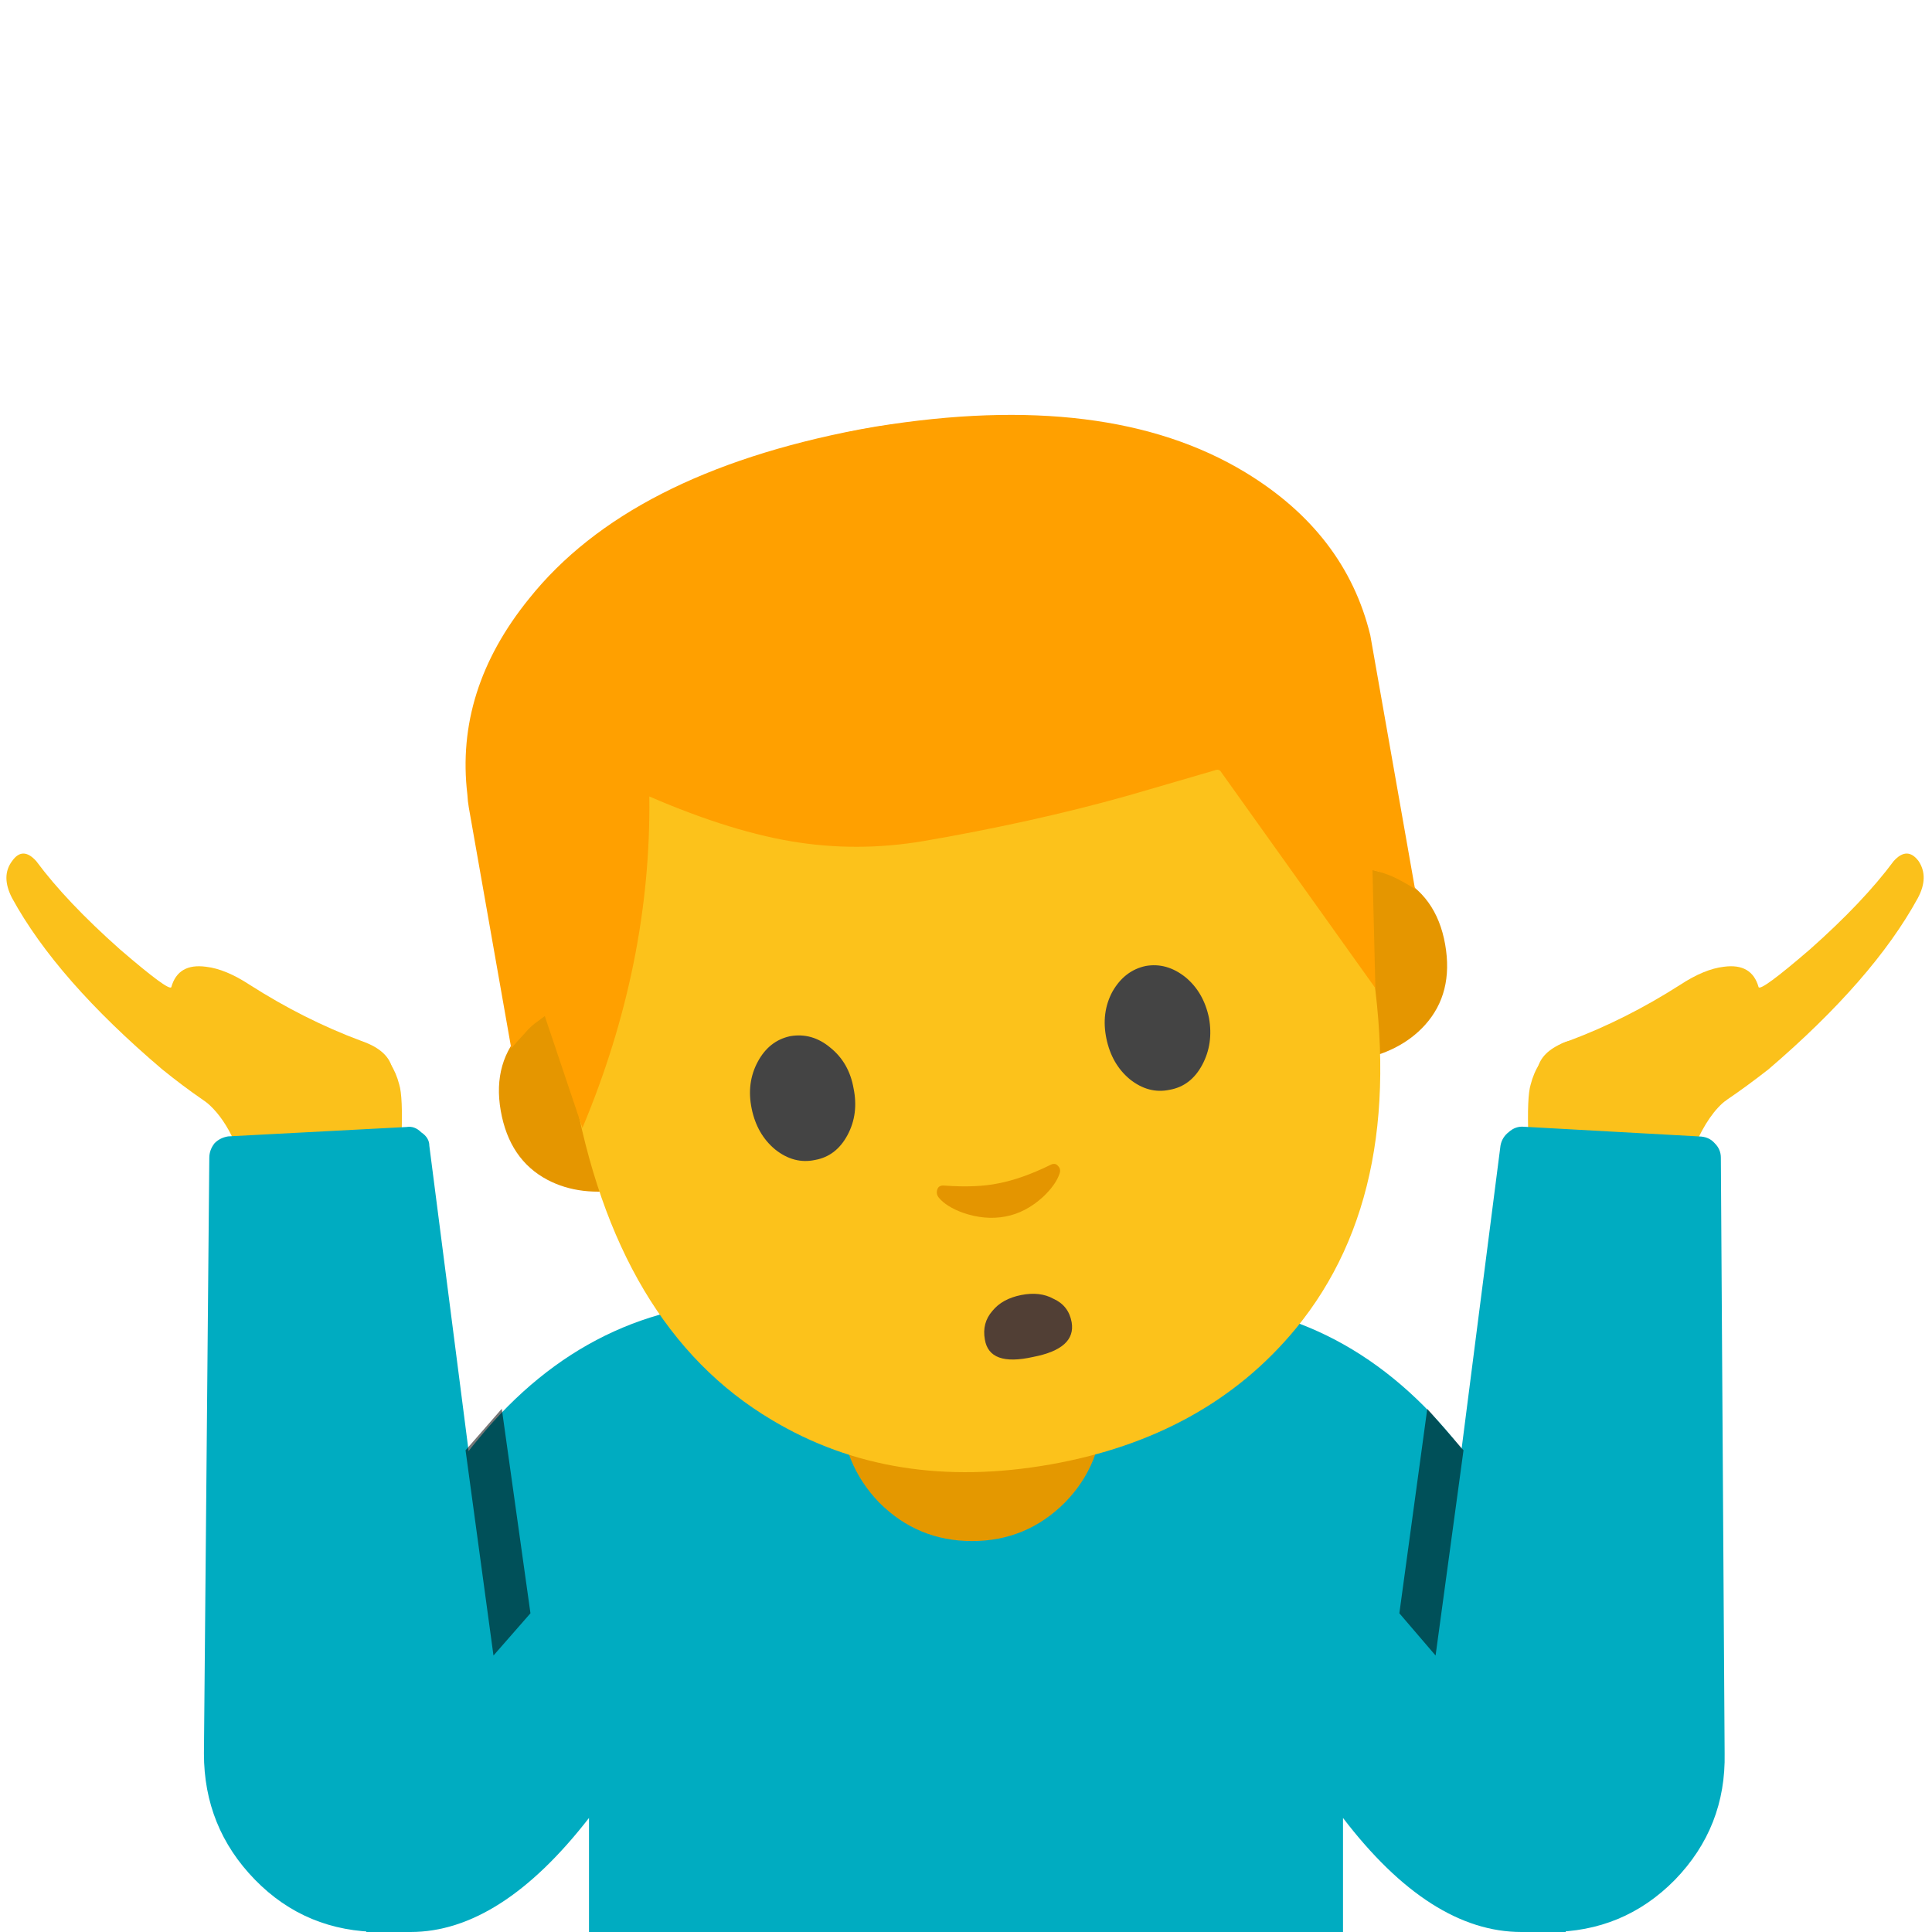
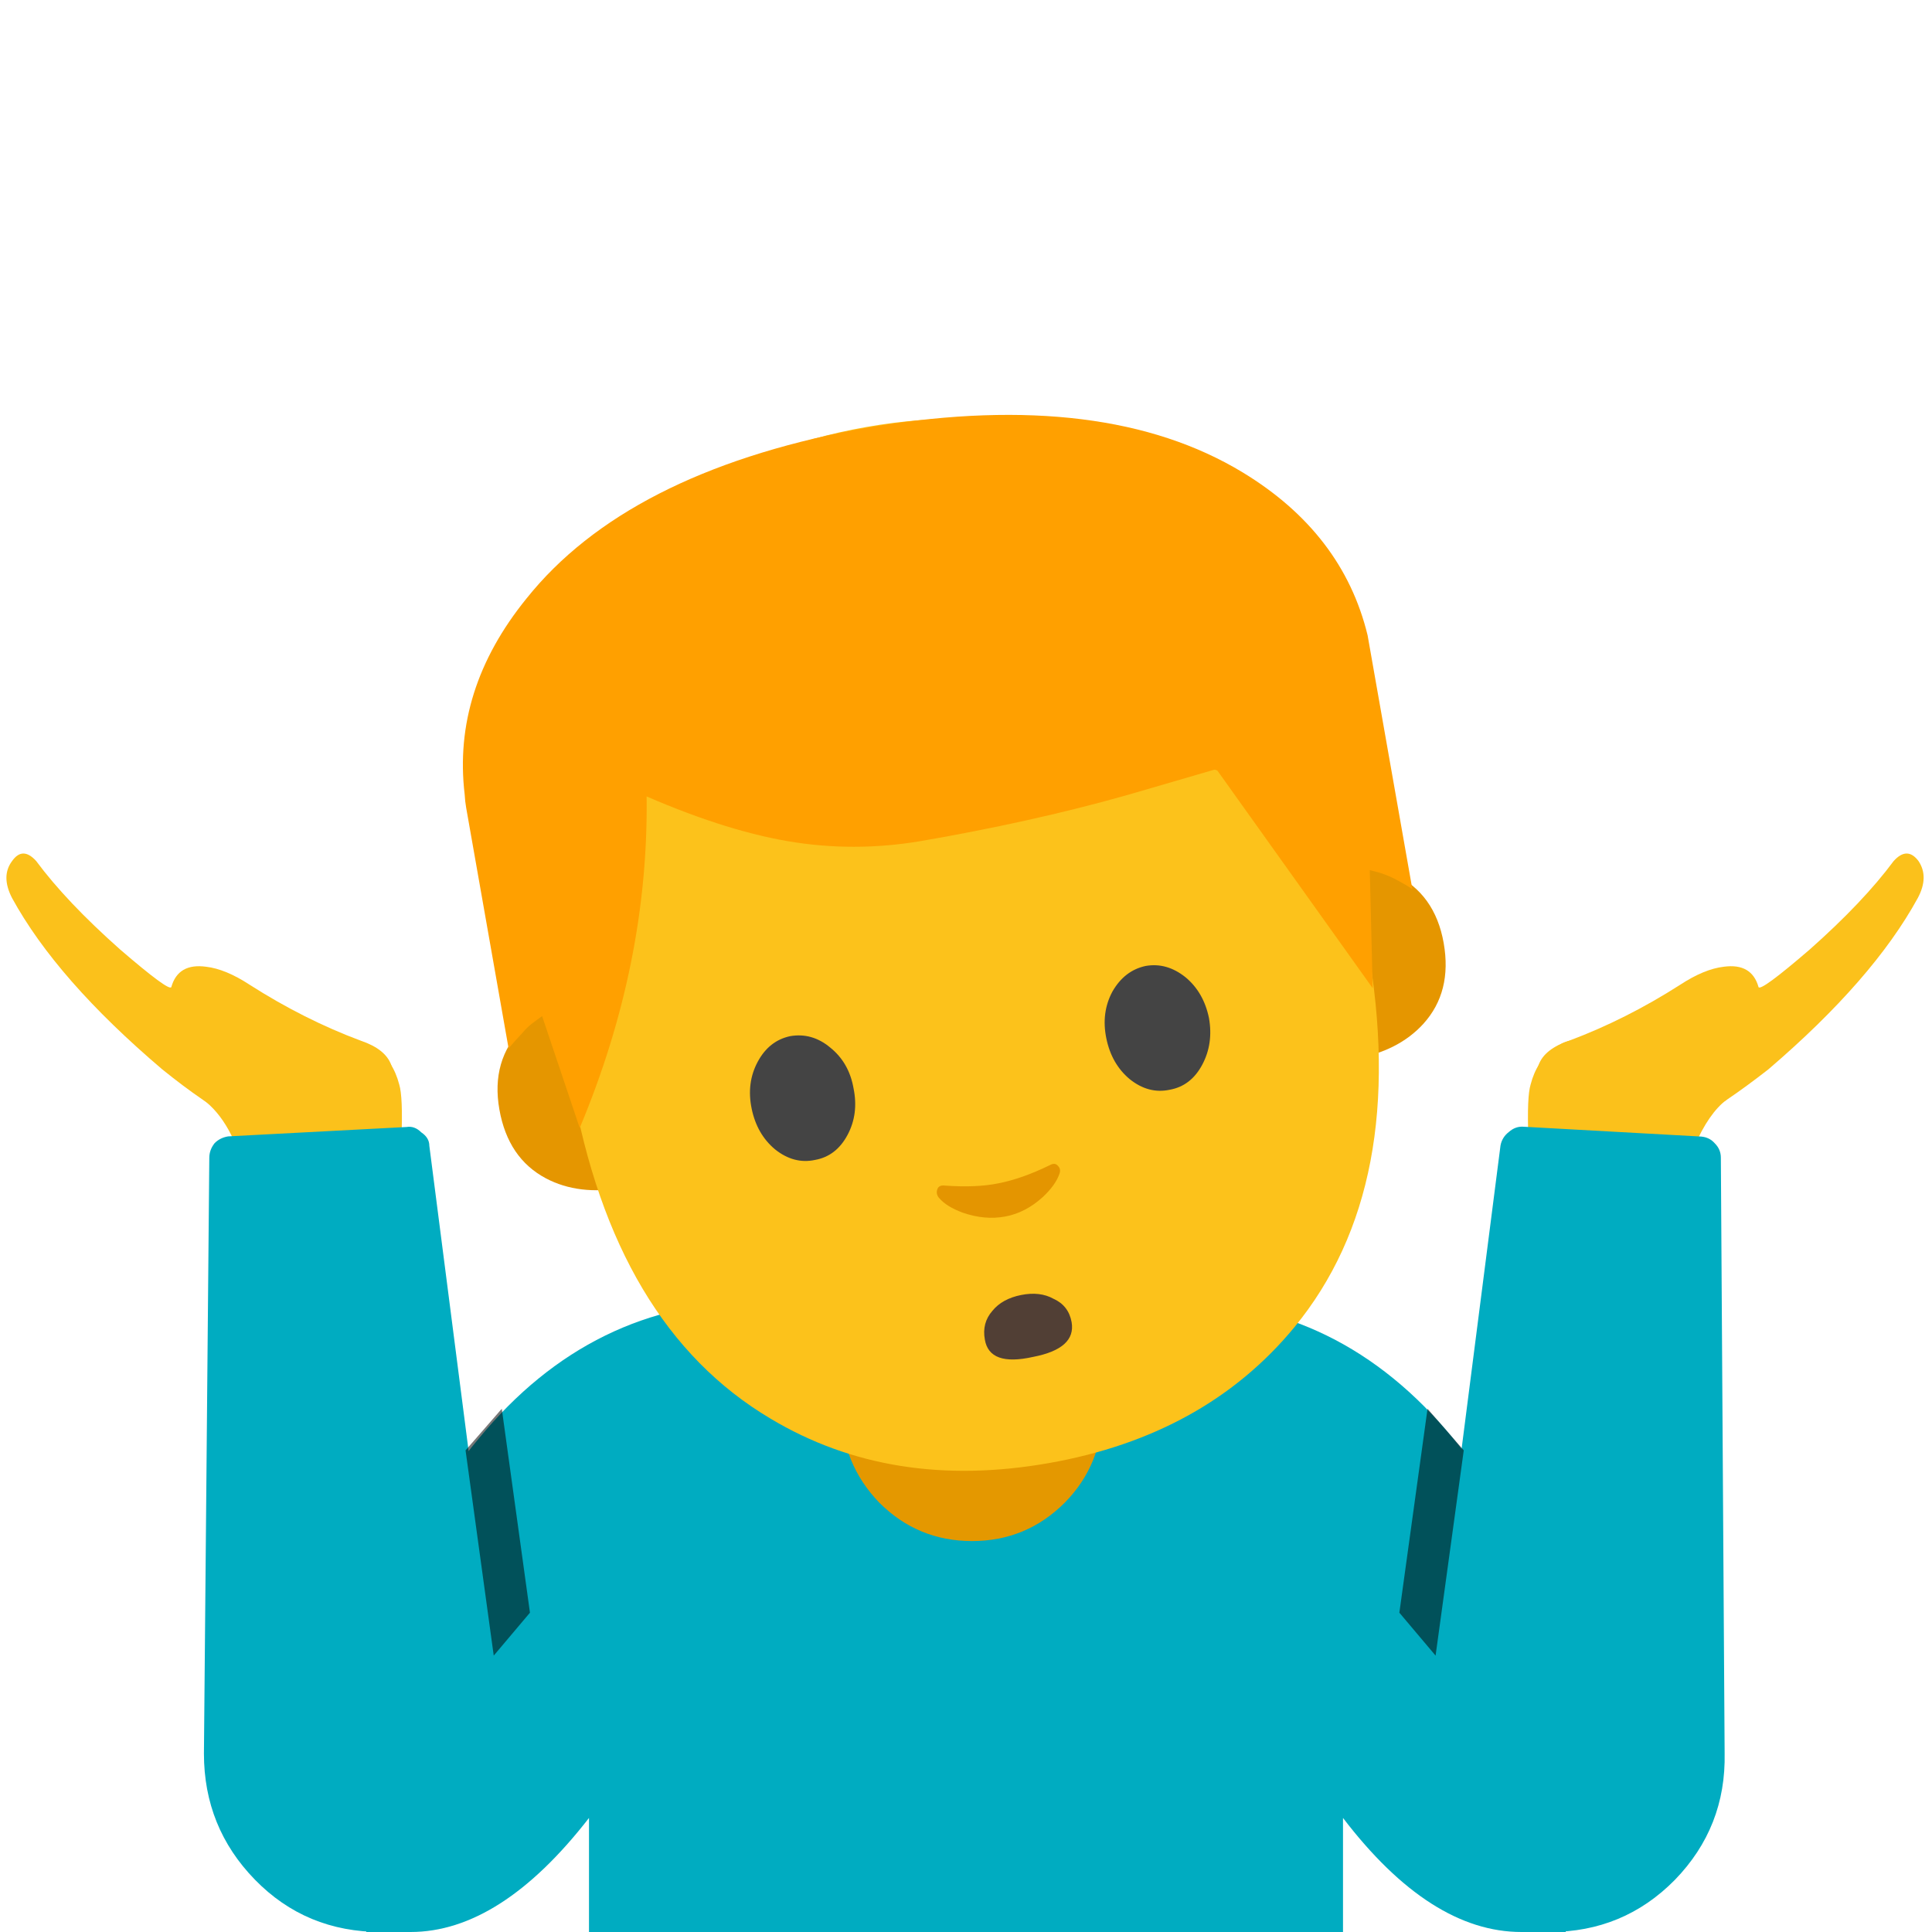
<svg xmlns="http://www.w3.org/2000/svg" xmlns:xlink="http://www.w3.org/1999/xlink" version="1.1" preserveAspectRatio="none" x="0px" y="0px" width="72px" height="72px" viewBox="0 0 72 72">
  <defs>
    <g id="Layer0_0_MEMBER_0_FILL">
      <path fill="#00ACC1" stroke="none" d=" M 58.35 72 L 58.35 65.75 Q 58.35 58.6 54.15 53.6 49.95 48.5 43.75 48.5 39.2 48.4 35.95 48.35 L 35.95 72 50.05 72 50.05 67.75 Q 53.3 72 56.7 72 L 58.35 72 Z" />
    </g>
    <g id="Layer0_0_MEMBER_1_MEMBER_0_MEMBER_0_FILL">
      <path fill="#FBC11B" stroke="none" d=" M 102.5 73.1 Q 104.25 76.2 107.65 75.7 110.3 75.2 112.3 74.2 114.3 73.15 117.25 70.85 124.2 64.9 127.15 59.5 127.9 58.1 127.2 57.05 126.45 56.05 125.55 57.05 123.55 59.75 120 62.9 116.75 65.7 116.6 65.4 116.15 63.8 114.3 64.05 113 64.2 111.4 65.25 107.8 67.55 104.05 68.95 100.8 70.05 102.5 73.1 Z" />
    </g>
    <g id="Layer0_0_MEMBER_1_MEMBER_0_MEMBER_1_FILL">
      <path fill="#FBC11B" stroke="none" d=" M 109.65 71.6 L 104.1 68.95 Q 103.6 69.05 103.05 69.45 101.9 70.3 101.5 71.85 101.25 72.65 101.35 75.4 L 101.35 77.15 106.9 79.1 111.65 77.95 Q 111.9 77.05 112.35 75.95 113.3 73.75 114.5 72.85 L 109.65 71.6 Z" />
    </g>
    <g id="Layer0_0_MEMBER_1_MEMBER_1_MEMBER_0_MEMBER_0_FILL">
      <path fill="#00ACC1" stroke="none" d=" M 100.05 75 Q 99.6 75.35 99.5 75.9 L 94.1 118 Q 93.5 121.95 96.1 125 98.75 128 102.75 128 107.65 128 111.05 124.55 114.45 121.05 114.35 116.15 L 114.1 76.7 Q 114.1 76.15 113.7 75.75 113.35 75.35 112.8 75.3 L 101.05 74.65 Q 100.5 74.6 100.05 75 Z" />
    </g>
    <g id="Layer0_0_MEMBER_2_FILL">
-       <path fill="#000000" fill-opacity="0.537" stroke="none" d=" M 0 13.55 L 2.4 16.35 4.25 2.75 1.85 0 0 13.55 Z" />
+       <path fill="#020202" fill-opacity="0.537" stroke="none" d=" M 53.2 52.5 L 52.15 60.1 53.5 61.7 54.55 54.05 53.2 52.5 Z" />
    </g>
    <g id="Layer0_1_FILL">
      <path fill="#00ACC1" stroke="none" d=" M 36 48.35 Q 29.6 48.5 28.25 48.5 22.05 48.5 17.85 53.6 13.65 58.6 13.65 65.75 L 13.65 72 15.3 72 Q 18.65 72 21.95 67.75 L 21.95 72 36 72 36 48.35 Z" />
    </g>
    <g id="Layer0_2_FILL">
      <path fill="#E49800" stroke="none" d=" M 73.05 93.35 L 73.05 85.85 55.75 85.85 55.75 93.35 Q 55.75 96.95 58.25 99.55 60.8 102.1 64.4 102.1 68 102.1 70.55 99.55 73.05 97 73.05 93.35 Z" />
    </g>
    <g id="Layer0_3_MEMBER_0_MEMBER_0_FILL">
      <path fill="#FBC11B" stroke="none" d=" M 25.45 73.1 Q 27.15 70.05 23.9 68.95 20.15 67.55 16.55 65.25 14.95 64.2 13.65 64.05 11.8 63.8 11.35 65.4 11.2 65.7 7.95 62.9 4.4 59.75 2.4 57.05 1.5 56.05 0.8 57.05 0.05 58.05 0.8 59.5 3.75 64.9 10.75 70.85 13.6 73.15 15.65 74.2 17.6 75.15 20.3 75.7 23.75 76.2 25.45 73.1 Z" />
    </g>
    <g id="Layer0_3_MEMBER_0_MEMBER_1_FILL">
      <path fill="#FBC11B" stroke="none" d=" M 24.9 69.45 L 23.85 68.95 18.35 71.6 13.45 72.85 Q 15.4 74.3 16.3 77.95 L 21.1 79.1 26.6 77.15 26.6 75.4 Q 26.7 72.65 26.45 71.85 26.05 70.3 24.9 69.45 Z" />
    </g>
    <g id="Layer0_3_MEMBER_1_MEMBER_0_MEMBER_0_FILL">
      <path fill="#00ACC1" stroke="none" d=" M 16 42.7 Q 16 42.4 15.7 42.2 15.45 41.95 15.15 42 L 8.5 42.35 Q 8.2 42.4 8 42.6 7.8 42.85 7.8 43.15 L 7.6 65.35 Q 7.6 68.1 9.5 70.05 11.4 72 14.2 72 16.45 72 17.9 70.3 19.4 68.6 19.05 66.4 L 16 42.7 Z" />
    </g>
    <g id="Layer0_4_FILL">
-       <path fill="#000000" fill-opacity="0.537" stroke="none" d=" M 4.3 13.55 L 2.4 0 0 2.75 1.85 16.35 4.3 13.55 Z" />
+       <path fill="#020202" fill-opacity="0.537" stroke="none" d=" M 19.75 60.1 L 18.7 52.5 17.35 54.05 18.4 61.7 19.75 60.1 Z" />
    </g>
    <g id="Layer0_5_MEMBER_0_MEMBER_0_MEMBER_0_FILL">
      <path fill="#E59600" stroke="none" d=" M 106.9 66.05 L 103.3 66.05 103.3 86.35 Q 108.05 86.35 111.15 83.95 114.75 81.15 114.75 75.9 114.75 70.6 110.85 67.8 L 106.9 66.05 Z" />
    </g>
    <g id="Layer0_5_MEMBER_0_MEMBER_0_MEMBER_1_FILL">
      <path fill="#E59600" stroke="none" d=" M 24.7 66.05 L 21.05 66.05 17.15 67.8 Q 13.2 70.6 13.2 75.9 13.2 81.15 16.8 83.95 19.9 86.35 24.7 86.35 L 24.7 66.05 Z" />
    </g>
    <g id="Layer0_5_MEMBER_0_MEMBER_1_FILL">
      <path fill="#FCC21B" stroke="none" d=" M 106.75 73.8 Q 106.75 43.35 98.1 28.35 87.85 10.6 64 10.6 40.1 10.6 29.85 28.35 21.2 43.35 21.2 73.8 21.2 99.7 35.8 112.25 47.05 122 64 122 80.8 122 92.1 112.35 106.75 99.8 106.75 73.8 Z" />
    </g>
    <g id="Layer0_5_MEMBER_0_MEMBER_2_FILL">
      <path fill="#FFA000" stroke="none" d=" M 63.35 24.5 Q 63.35 24.1 63.35 23.7 62.95 17.45 57.7 12.85 50.5 6.55 36.55 6.35 L 35.5 6.35 Q 21.55 6.55 14.4 12.85 9.1 17.45 8.75 23.7 8.7 24.1 8.7 24.5 L 8.7 39.05 Q 9.05 38.75 9.65 38.3 10.05 37.95 10.6 37.7 L 11 37.5 12.05 44.45 Q 17.8 35.5 19.4 25.7 23.95 28.7 27.7 29.95 31.45 31.2 35.5 31.15 L 36.55 31.15 Q 43.25 31.1 48.85 30.45 L 52.95 30 Q 53.05 30 53.15 30.1 L 60 44.45 61.05 37.5 61.5 37.7 Q 62 37.95 62.4 38.25 63.05 38.75 63.35 39.05 L 63.35 24.5 Z" />
    </g>
    <g id="Layer0_6_MEMBER_0_FILL">
      <path fill="#E49500" stroke="none" d=" M 70.1 77.25 Q 69.9 77 69.55 77.2 67.7 78.1 66.15 78.4 64.7 78.7 62.6 78.55 62.2 78.5 62.1 78.8 62 79.1 62.2 79.35 62.7 79.95 63.8 80.35 65.25 80.85 66.6 80.6 67.95 80.35 69.1 79.3 69.95 78.5 70.2 77.75 70.3 77.45 70.1 77.25 Z" />
    </g>
    <g id="Layer0_6_MEMBER_1_FILL">
      <path fill="#513F35" stroke="none" d=" M 71 87.6 Q 70.8 86.5 69.8 86.05 68.9 85.55 67.65 85.8 66.4 86.05 65.75 86.85 65.05 87.65 65.25 88.75 65.55 90.55 68.45 89.9 71.3 89.35 71 87.6 Z" />
    </g>
    <g id="Layer0_6_MEMBER_2_FILL">
      <path fill="#444444" stroke="none" d=" M 56.55 72.1 Q 56.25 70.4 55 69.4 53.8 68.4 52.35 68.65 50.95 68.95 50.2 70.35 49.45 71.75 49.8 73.45 50.15 75.15 51.35 76.15 52.6 77.15 54 76.85 55.4 76.6 56.15 75.2 56.9 73.8 56.55 72.1 Z" />
    </g>
    <g id="Layer0_6_MEMBER_3_FILL">
      <path fill="#444444" stroke="none" d=" M 73.7 65.7 Q 72.95 67.1 73.3 68.8 73.65 70.5 74.85 71.5 76.1 72.5 77.5 72.2 78.9 71.95 79.65 70.55 80.4 69.15 80.1 67.45 79.75 65.75 78.55 64.75 77.3 63.75 75.9 64 74.5 64.3 73.7 65.7 Z" />
    </g>
  </defs>
  <g id="Layer_1">
    <g transform="matrix( 1, 0, 0, 1, 0,0) ">
      <use xlink:href="#Layer0_0_MEMBER_0_FILL" />
    </g>
-     <g transform="matrix( 0.5625, 0, 0, 0.5625, -0.05,0) ">
+     <g transform="matrix( 0.5624847, 0, 0, 0.5624847, -0.05,0) ">
      <use xlink:href="#Layer0_0_MEMBER_1_MEMBER_0_MEMBER_0_FILL" />
    </g>
-     <g transform="matrix( 0.5625, 0, 0, 0.5625, -0.05,0) ">
+     <g transform="matrix( 0.5624847, 0, 0, 0.5624847, -0.05,0) ">
      <use xlink:href="#Layer0_0_MEMBER_1_MEMBER_0_MEMBER_1_FILL" />
    </g>
    <g transform="matrix( 0.5625, 0, 0, 0.5625, -0.05,0) ">
      <use xlink:href="#Layer0_0_MEMBER_1_MEMBER_1_MEMBER_0_MEMBER_0_FILL" />
    </g>
-     <g transform="matrix( 0.5625, 0, 0, 0.5625, 52.15,52.5) ">
+     <g transform="matrix( 1, 0, 0, 1, 0,0) ">
      <use xlink:href="#Layer0_0_MEMBER_2_FILL" />
    </g>
    <g transform="matrix( 1, 0, 0, 1, 0,0) ">
      <use xlink:href="#Layer0_1_FILL" />
    </g>
    <g transform="matrix( 0.5625, 0, 0, 0.5625, 0,0) ">
      <use xlink:href="#Layer0_2_FILL" />
    </g>
-     <g transform="matrix( 0.5625, 0, 0, 0.5625, 0,0) ">
+     <g transform="matrix( 0.5624847, 0, 0, 0.5624847, 0,0) ">
      <use xlink:href="#Layer0_3_MEMBER_0_MEMBER_0_FILL" />
    </g>
-     <g transform="matrix( 0.5625, 0, 0, 0.5625, 0,0) ">
+     <g transform="matrix( 0.5624847, 0, 0, 0.5624847, 0,0) ">
      <use xlink:href="#Layer0_3_MEMBER_0_MEMBER_1_FILL" />
    </g>
    <g transform="matrix( 1, 0, 0, 1, 0,0) ">
      <use xlink:href="#Layer0_3_MEMBER_1_MEMBER_0_MEMBER_0_FILL" />
    </g>
-     <g transform="matrix( 0.5625, 0, 0, 0.5625, 17.35,52.5) ">
+     <g transform="matrix( 1, 0, 0, 1, 0,0) ">
      <use xlink:href="#Layer0_4_FILL" />
    </g>
-     <g transform="matrix( 0.3465729, -0.06109619, 0.06109619, 0.3465729, 9.45,15.9) ">
+     <g transform="matrix( 0.3465424, -0.06108093, 0.06108093, 0.3465424, 9.4,15.85) ">
      <use xlink:href="#Layer0_5_MEMBER_0_MEMBER_0_MEMBER_0_FILL" />
    </g>
-     <g transform="matrix( 0.3465729, -0.06109619, 0.06109619, 0.3465729, 9.45,15.9) ">
+     <g transform="matrix( 0.3465424, -0.06108093, 0.06108093, 0.3465424, 9.4,15.85) ">
      <use xlink:href="#Layer0_5_MEMBER_0_MEMBER_0_MEMBER_1_FILL" />
    </g>
-     <g transform="matrix( 0.3466187, -0.06111145, 0.06111145, 0.3466187, 9.5,16.2) ">
+     <g transform="matrix( 0.3466034, -0.06109619, 0.06109619, 0.3466034, 9.45,16.15) ">
      <use xlink:href="#Layer0_5_MEMBER_0_MEMBER_1_FILL" />
    </g>
-     <g transform="matrix( 0.6163025, -0.1086273, 0.1086273, 0.6163025, 9.45,15.95) ">
+     <g transform="matrix( 0.6162872, -0.1086273, 0.1086273, 0.6162872, 9.35,15.95) ">
      <use xlink:href="#Layer0_5_MEMBER_0_MEMBER_2_FILL" />
    </g>
-     <g transform="matrix( 0.5625, 0, 0, 0.5625, 0,0) ">
+     <g transform="matrix( 0.5624847, 0, 0, 0.5624847, 0,0) ">
      <use xlink:href="#Layer0_6_MEMBER_0_FILL" />
    </g>
-     <g transform="matrix( 0.5625, 0, 0, 0.5625, 0,0) ">
+     <g transform="matrix( 0.5624847, 0, 0, 0.5624847, 0,0) ">
      <use xlink:href="#Layer0_6_MEMBER_1_FILL" />
    </g>
-     <g transform="matrix( 0.5625, 0, 0, 0.5625, 0,0) ">
+     <g transform="matrix( 0.5624847, 0, 0, 0.5624847, 0,0) ">
      <use xlink:href="#Layer0_6_MEMBER_2_FILL" />
    </g>
-     <g transform="matrix( 0.5625, 0, 0, 0.5625, 0,0) ">
+     <g transform="matrix( 0.5624847, 0, 0, 0.5624847, 0,0) ">
      <use xlink:href="#Layer0_6_MEMBER_3_FILL" />
    </g>
  </g>
</svg>
